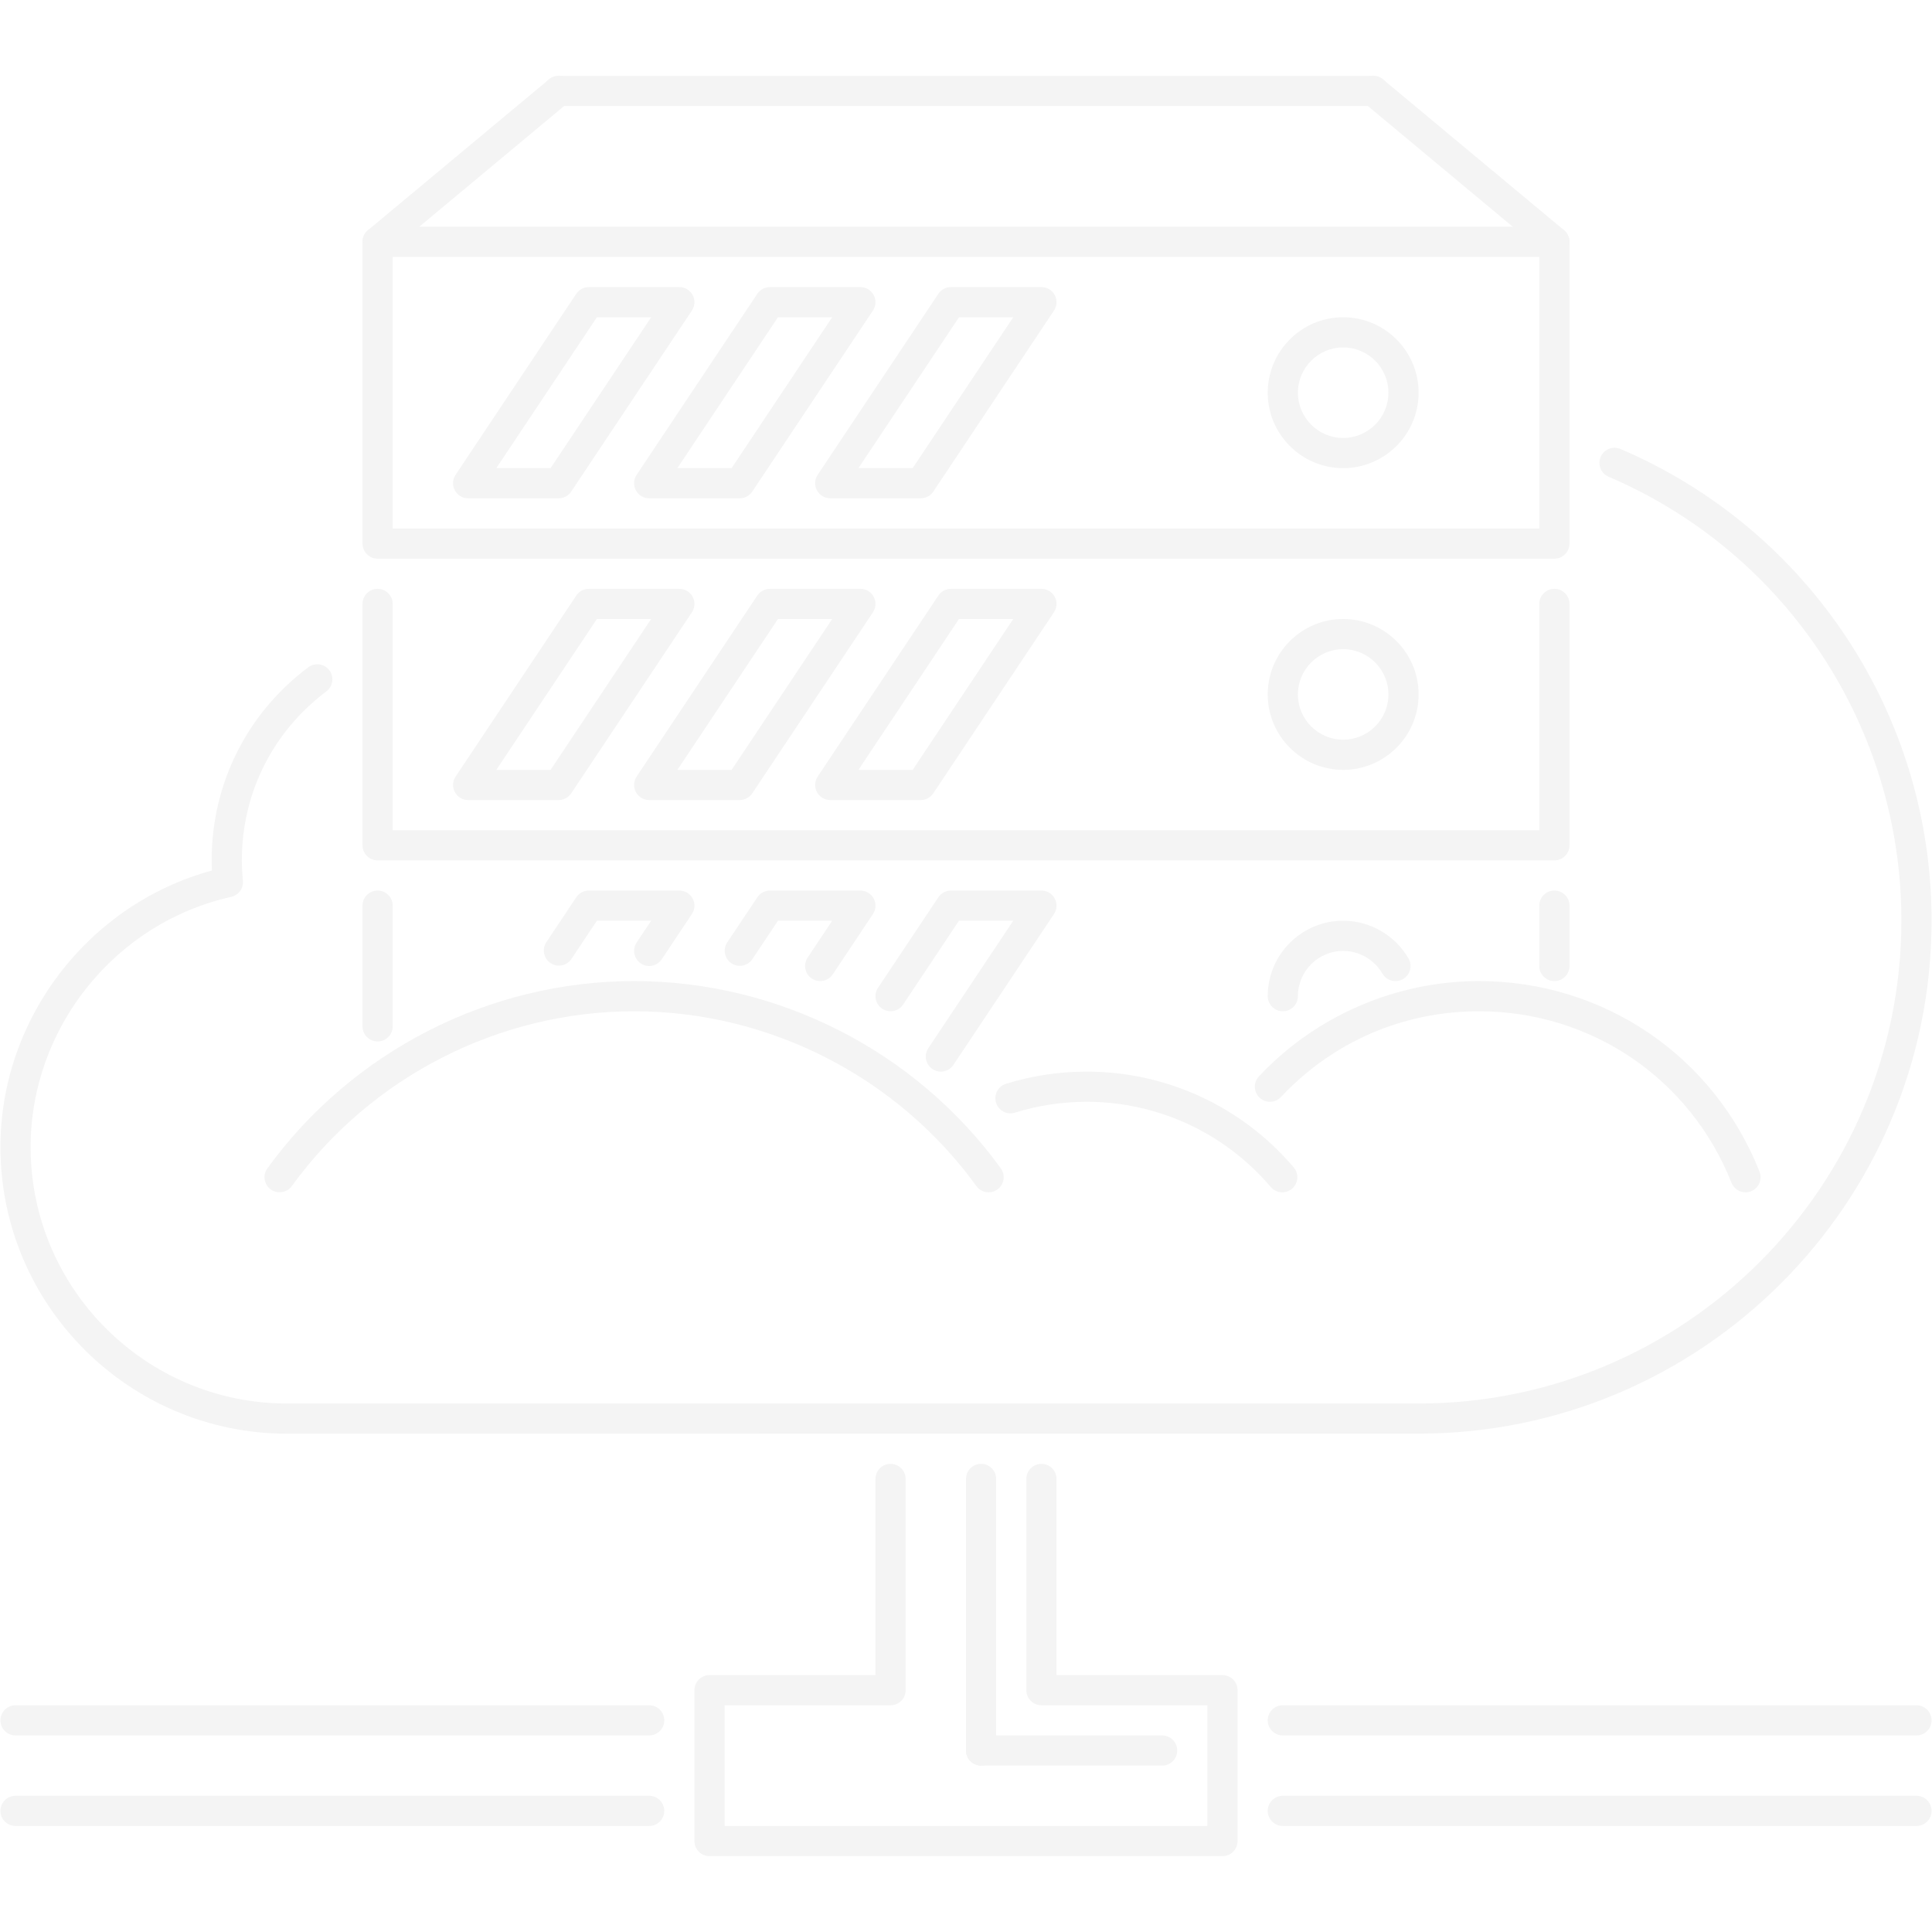
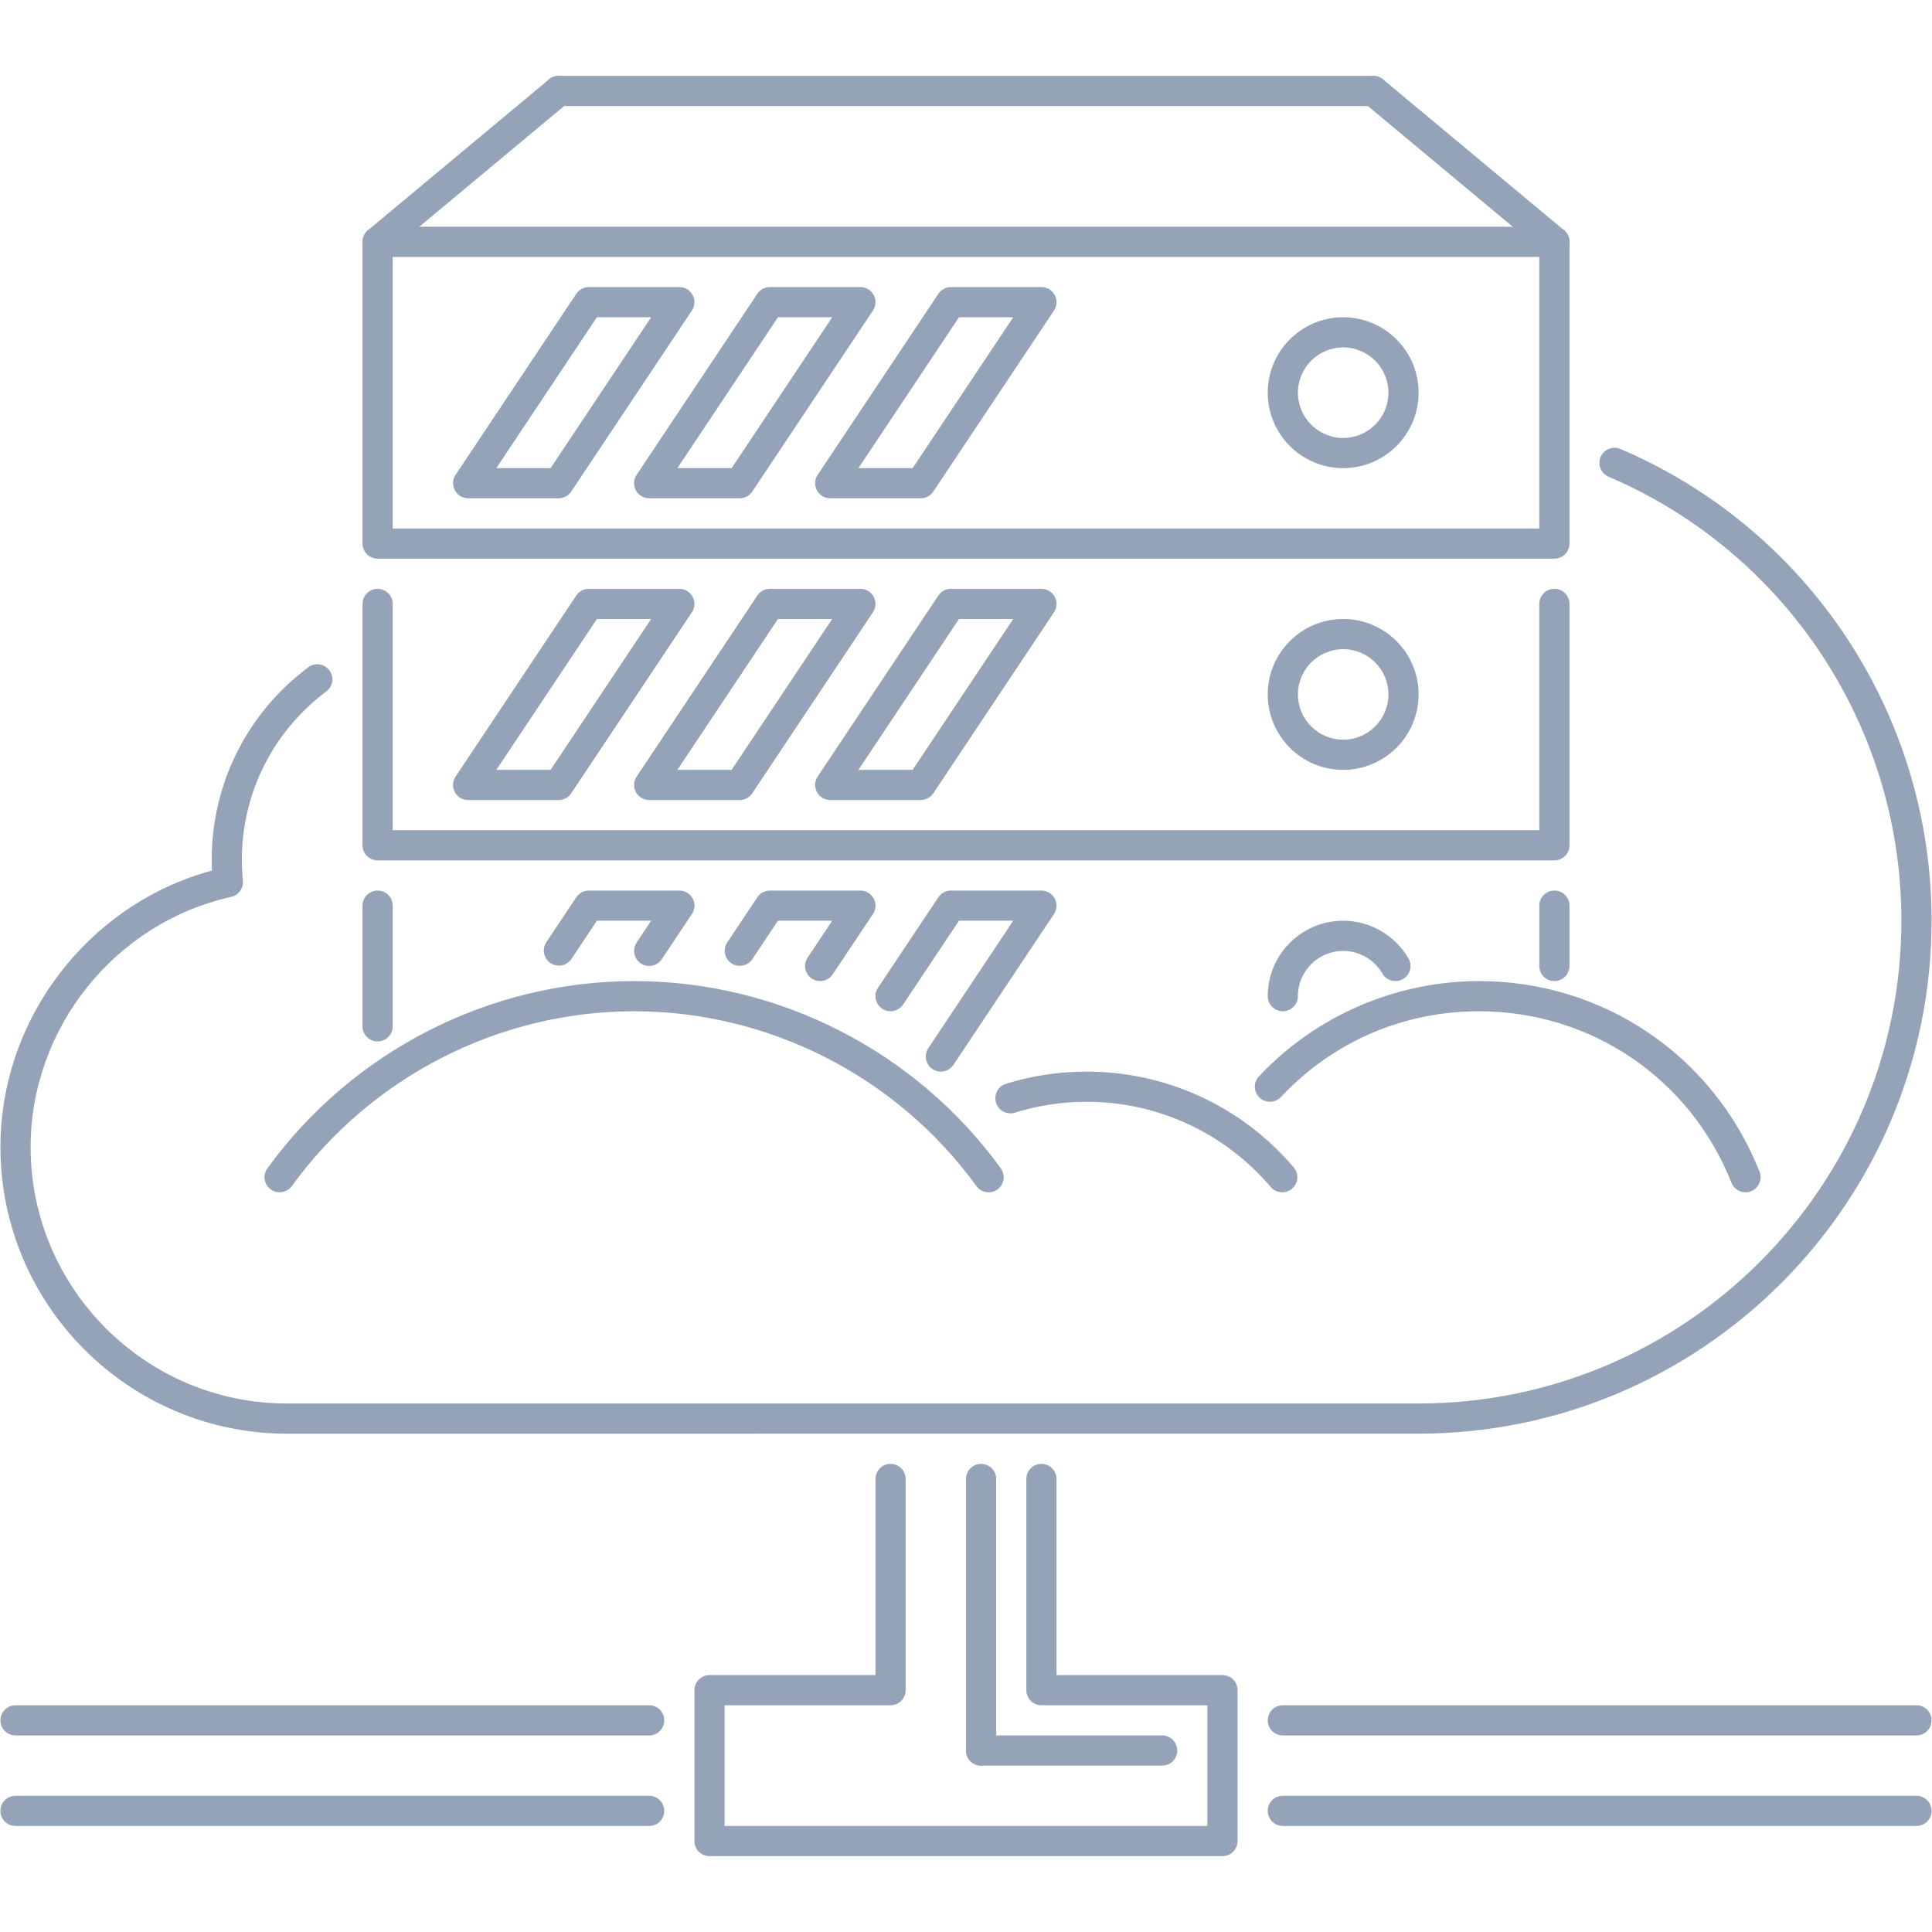
- <svg xmlns="http://www.w3.org/2000/svg" width="800px" height="800px" viewBox="0 0 1024 1024" fill="#F4f4f4" class="icon" version="1.1">
+ <svg xmlns="http://www.w3.org/2000/svg" width="800px" height="800px" viewBox="0 0 1024 1024" fill="#94a3b8" class="icon" version="1.1">
  <path d="M823.858 296.096H200.142a7.992 7.992 0 0 1-7.996-7.998V128.172a7.99 7.99 0 0 1 7.996-7.996h623.714a7.99 7.99 0 0 1 7.996 7.996v159.926a7.988 7.988 0 0 1-7.994 7.998z m-615.72-15.992H815.86V136.168H208.138v143.936z" fill="" />
  <path d="M296.1 264.11h-47.978a7.99 7.99 0 0 1-7.044-4.216 7.962 7.962 0 0 1 0.39-8.214l63.97-95.956a8.02 8.02 0 0 1 6.654-3.562h47.978c2.952 0 5.652 1.624 7.042 4.218a7.962 7.962 0 0 1-0.39 8.214l-63.97 95.956a8.016 8.016 0 0 1-6.652 3.56z m-33.034-15.992h28.754l53.302-79.964h-28.752l-53.304 79.964zM392.054 264.11h-47.978a7.99 7.99 0 0 1-7.044-4.216 7.962 7.962 0 0 1 0.39-8.214l63.97-95.956a8.02 8.02 0 0 1 6.654-3.562h47.978c2.952 0 5.654 1.624 7.044 4.218a7.962 7.962 0 0 1-0.39 8.214l-63.97 95.956a8.016 8.016 0 0 1-6.654 3.56z m-33.03-15.992h28.752l53.304-79.964h-28.752l-53.304 79.964zM488.012 264.11h-47.978a7.99 7.99 0 0 1-7.044-4.216 7.962 7.962 0 0 1 0.39-8.214l63.97-95.956a8.02 8.02 0 0 1 6.654-3.562h47.978c2.952 0 5.652 1.624 7.042 4.218a7.962 7.962 0 0 1-0.39 8.214l-63.97 95.956a8.016 8.016 0 0 1-6.652 3.56z m-33.032-15.992h28.752l53.302-79.964h-28.752l-53.302 79.964zM711.908 248.118c-22.052 0-39.982-17.93-39.982-39.982s17.93-39.982 39.982-39.982 39.982 17.93 39.982 39.982-17.93 39.982-39.982 39.982z m0-63.97c-13.228 0-23.988 10.76-23.988 23.988s10.76 23.99 23.988 23.99 23.99-10.76 23.99-23.99-10.762-23.988-23.99-23.988zM823.858 456.022H200.142a7.99 7.99 0 0 1-7.996-7.996v-127.942c0-4.42 3.576-7.996 7.996-7.996s7.996 3.576 7.996 7.996v119.946H815.86v-119.946c0-4.42 3.576-7.996 7.996-7.996s7.996 3.576 7.996 7.996v127.942a7.988 7.988 0 0 1-7.994 7.996z" fill="" />
  <path d="M296.1 424.038h-47.978a7.99 7.99 0 0 1-7.044-4.216 7.966 7.966 0 0 1 0.39-8.216l63.97-95.956a8.016 8.016 0 0 1 6.654-3.56h47.978c2.952 0 5.652 1.624 7.042 4.216a7.962 7.962 0 0 1-0.39 8.214l-63.97 95.956a8.018 8.018 0 0 1-6.652 3.562z m-33.034-15.994h28.754l53.302-79.964h-28.752l-53.304 79.964zM392.054 424.038h-47.978a7.99 7.99 0 0 1-7.044-4.216 7.966 7.966 0 0 1 0.39-8.216l63.97-95.956a8.016 8.016 0 0 1 6.654-3.56h47.978c2.952 0 5.654 1.624 7.044 4.216a7.962 7.962 0 0 1-0.39 8.214l-63.97 95.956a8.02 8.02 0 0 1-6.654 3.562z m-33.03-15.994h28.752l53.304-79.964h-28.752l-53.304 79.964zM488.012 424.038h-47.978a7.99 7.99 0 0 1-7.044-4.216 7.966 7.966 0 0 1 0.39-8.216l63.97-95.956a8.016 8.016 0 0 1 6.654-3.56h47.978c2.952 0 5.652 1.624 7.042 4.216a7.962 7.962 0 0 1-0.39 8.214l-63.97 95.956a8.018 8.018 0 0 1-6.652 3.562z m-33.032-15.994h28.752l53.302-79.964h-28.752l-53.302 79.964zM711.908 408.044c-22.052 0-39.982-17.93-39.982-39.982s17.93-39.982 39.982-39.982 39.982 17.93 39.982 39.982c0 22.054-17.93 39.982-39.982 39.982z m0-63.97c-13.228 0-23.988 10.76-23.988 23.99s10.76 23.988 23.988 23.988 23.99-10.76 23.99-23.988-10.762-23.99-23.99-23.99zM200.142 551.986a8 8 0 0 1-7.996-7.998v-63.976c0-4.42 3.576-7.996 7.996-7.996s7.996 3.576 7.996 7.996v63.976a8 8 0 0 1-7.996 7.998zM823.858 519.992a7.99 7.99 0 0 1-7.996-7.996v-31.986c0-4.42 3.576-7.996 7.996-7.996s7.996 3.576 7.996 7.996v31.986a7.99 7.99 0 0 1-7.996 7.996zM344.078 511.998a8 8 0 0 1-6.654-12.432l7.7-11.556h-28.752l-13.62 20.428a8 8 0 0 1-13.306-8.872l15.994-23.99a8.016 8.016 0 0 1 6.654-3.56h47.978c2.952 0 5.652 1.624 7.042 4.216a7.962 7.962 0 0 1-0.39 8.214l-15.992 23.99a7.996 7.996 0 0 1-6.654 3.562zM434.708 519.992a7.994 7.994 0 0 1-6.652-12.43l13.026-19.552h-28.752l-13.62 20.428a7.996 7.996 0 0 1-13.304-8.872l15.992-23.99a8.016 8.016 0 0 1 6.654-3.56h47.978c2.952 0 5.654 1.624 7.044 4.216a7.962 7.962 0 0 1-0.39 8.214l-21.318 31.984a8.008 8.008 0 0 1-6.658 3.562zM498.678 567.978a7.984 7.984 0 0 1-4.436-1.344c-3.67-2.466-4.67-7.434-2.216-11.088l45.01-67.538h-28.752l-29.612 44.422c-2.468 3.686-7.45 4.624-11.088 2.218-3.67-2.468-4.67-7.428-2.218-11.098l31.986-47.976a8.016 8.016 0 0 1 6.654-3.56h47.978c2.952 0 5.652 1.624 7.042 4.216a7.962 7.962 0 0 1-0.39 8.214l-53.304 79.97a7.99 7.99 0 0 1-6.654 3.564zM679.924 535.992a8.004 8.004 0 0 1-7.998-8.004c0-22.05 17.93-39.98 39.982-39.98 14.212 0 27.472 7.652 34.624 19.974a7.99 7.99 0 0 1-2.904 10.93 7.996 7.996 0 0 1-10.934-2.904c-4.294-7.402-12.26-12.008-20.788-12.008-13.228 0-23.988 10.76-23.988 23.988a8 8 0 0 1-7.994 8.004zM200.142 136.168a7.994 7.994 0 0 1-5.124-14.134l95.958-79.964a7.986 7.986 0 0 1 11.26 1.016 7.994 7.994 0 0 1-1.014 11.26l-95.956 79.964a7.96 7.96 0 0 1-5.124 1.858zM823.858 136.168a7.976 7.976 0 0 1-5.124-1.858L722.78 54.346a8 8 0 0 1-1.016-11.26 8.016 8.016 0 0 1 11.26-1.016l95.958 79.964a8 8 0 0 1-5.124 14.134z" fill="" />
  <path d="M727.902 56.206H296.1c-4.42 0-7.998-3.576-7.998-7.996s3.578-7.998 7.998-7.998h431.802c4.418 0 7.996 3.578 7.996 7.998s-3.578 7.996-7.996 7.996z" fill="" />
  <path d="M344.078 919.816H8.23a7.98 7.98 0 0 1-7.996-7.996 8 8 0 0 1 7.996-7.996h335.846a8.002 8.002 0 0 1 7.996 7.996 7.98 7.98 0 0 1-7.994 7.996z" fill="" />
  <path d="M344.078 967.794H8.23a7.98 7.98 0 0 1-7.996-7.996 8 8 0 0 1 7.996-7.996h335.846a8.002 8.002 0 0 1 7.996 7.996 7.98 7.98 0 0 1-7.994 7.996z" fill="" />
  <path d="M1015.77 967.794H679.924a7.982 7.982 0 0 1-7.998-7.996 8.002 8.002 0 0 1 7.998-7.996h335.846a8 8 0 0 1 7.996 7.996 7.98 7.98 0 0 1-7.996 7.996z" fill="" />
  <path d="M1015.77 919.816H679.924a7.982 7.982 0 0 1-7.998-7.996 8.002 8.002 0 0 1 7.998-7.996h335.846a8 8 0 0 1 7.996 7.996 7.98 7.98 0 0 1-7.996 7.996z" fill="" />
  <path d="M647.938 983.79H376.062a7.982 7.982 0 0 1-7.996-7.998v-79.962a8 8 0 0 1 7.996-7.996h87.958V783.88a8.002 8.002 0 0 1 7.998-7.996 8.002 8.002 0 0 1 7.996 7.996v111.95a7.982 7.982 0 0 1-7.996 7.996h-87.96v63.97H639.94v-63.97h-87.958a7.982 7.982 0 0 1-7.998-7.996V783.88c0-4.404 3.578-7.996 7.998-7.996a8 8 0 0 1 7.996 7.996v103.954h87.958a8 8 0 0 1 7.996 7.996v79.962a7.98 7.98 0 0 1-7.994 7.998z" fill="" />
  <path d="M519.996 935.81a7.98 7.98 0 0 1-7.996-7.998v-143.934a8 8 0 0 1 7.996-7.996 8 8 0 0 1 7.996 7.996v143.934a7.98 7.98 0 0 1-7.996 7.998z" fill="" />
  <path d="M615.954 935.81h-95.958a7.98 7.98 0 0 1-7.996-7.998 8.002 8.002 0 0 1 7.996-7.996h95.958a8.002 8.002 0 0 1 7.996 7.996 7.98 7.98 0 0 1-7.996 7.998z" fill="" />
  <path d="M152.164 759.89c-83.774 0-151.93-68.156-151.93-151.93 0-68.25 46.728-128.776 112.074-146.55a123.084 123.084 0 0 1-0.124-5.388c0-40.622 18.662-77.932 51.196-102.344a7.952 7.952 0 0 1 11.182 1.594 7.96 7.96 0 0 1-1.592 11.182c-28.472 21.38-44.792 54.022-44.792 89.568 0 3.638 0.204 7.232 0.546 10.792a8.004 8.004 0 0 1-6.232 8.558c-61.564 13.712-106.264 69.458-106.264 132.588 0 74.934 60.988 135.938 135.938 135.938h599.726c141.092-0.032 255.882-114.824 255.882-255.906a255.656 255.656 0 0 0-155.196-235.314 8.034 8.034 0 0 1-4.202-10.512 8.022 8.022 0 0 1 10.512-4.202 271.676 271.676 0 0 1 164.876 250.028c0 149.92-121.958 271.866-271.876 271.866l-599.724 0.032z" fill="" />
  <path d="M523.978 631.95a7.98 7.98 0 0 1-6.464-3.31c-42.076-58.006-109.904-92.646-181.434-92.646-71.544 0-139.358 34.64-181.4 92.646-2.624 3.592-7.654 4.31-11.166 1.78-3.578-2.592-4.388-7.59-1.796-11.15 45.042-62.158 117.71-99.276 194.364-99.276 76.636 0 149.306 37.118 194.366 99.244a8.022 8.022 0 0 1-1.766 11.182 7.984 7.984 0 0 1-4.704 1.53z" fill="" />
  <path d="M679.626 631.95a8.012 8.012 0 0 1-6.092-2.812c-24.394-28.706-59.958-45.166-97.564-45.166-12.962 0-25.77 1.938-38.044 5.748a7.95 7.95 0 0 1-10.012-5.28 7.98 7.98 0 0 1 5.264-9.994c13.822-4.312 28.22-6.466 42.792-6.466 42.308 0 82.306 18.49 109.746 50.79a8.008 8.008 0 0 1-0.904 11.276 8.024 8.024 0 0 1-5.186 1.904z" fill="" />
  <path d="M925.154 631.95a7.984 7.984 0 0 1-7.434-5.06c-21.88-55.224-74.42-90.896-133.846-90.896-40.184 0-77.464 16.148-104.966 45.45-3.014 3.248-8.074 3.374-11.292 0.344a7.946 7.946 0 0 1-0.36-11.278c30.11-32.11 72.608-50.516 116.618-50.516 66.018 0 124.396 39.646 148.714 100.992 1.624 4.124-0.376 8.778-4.484 10.402a8.176 8.176 0 0 1-2.95 0.562z" fill="" />
</svg>
